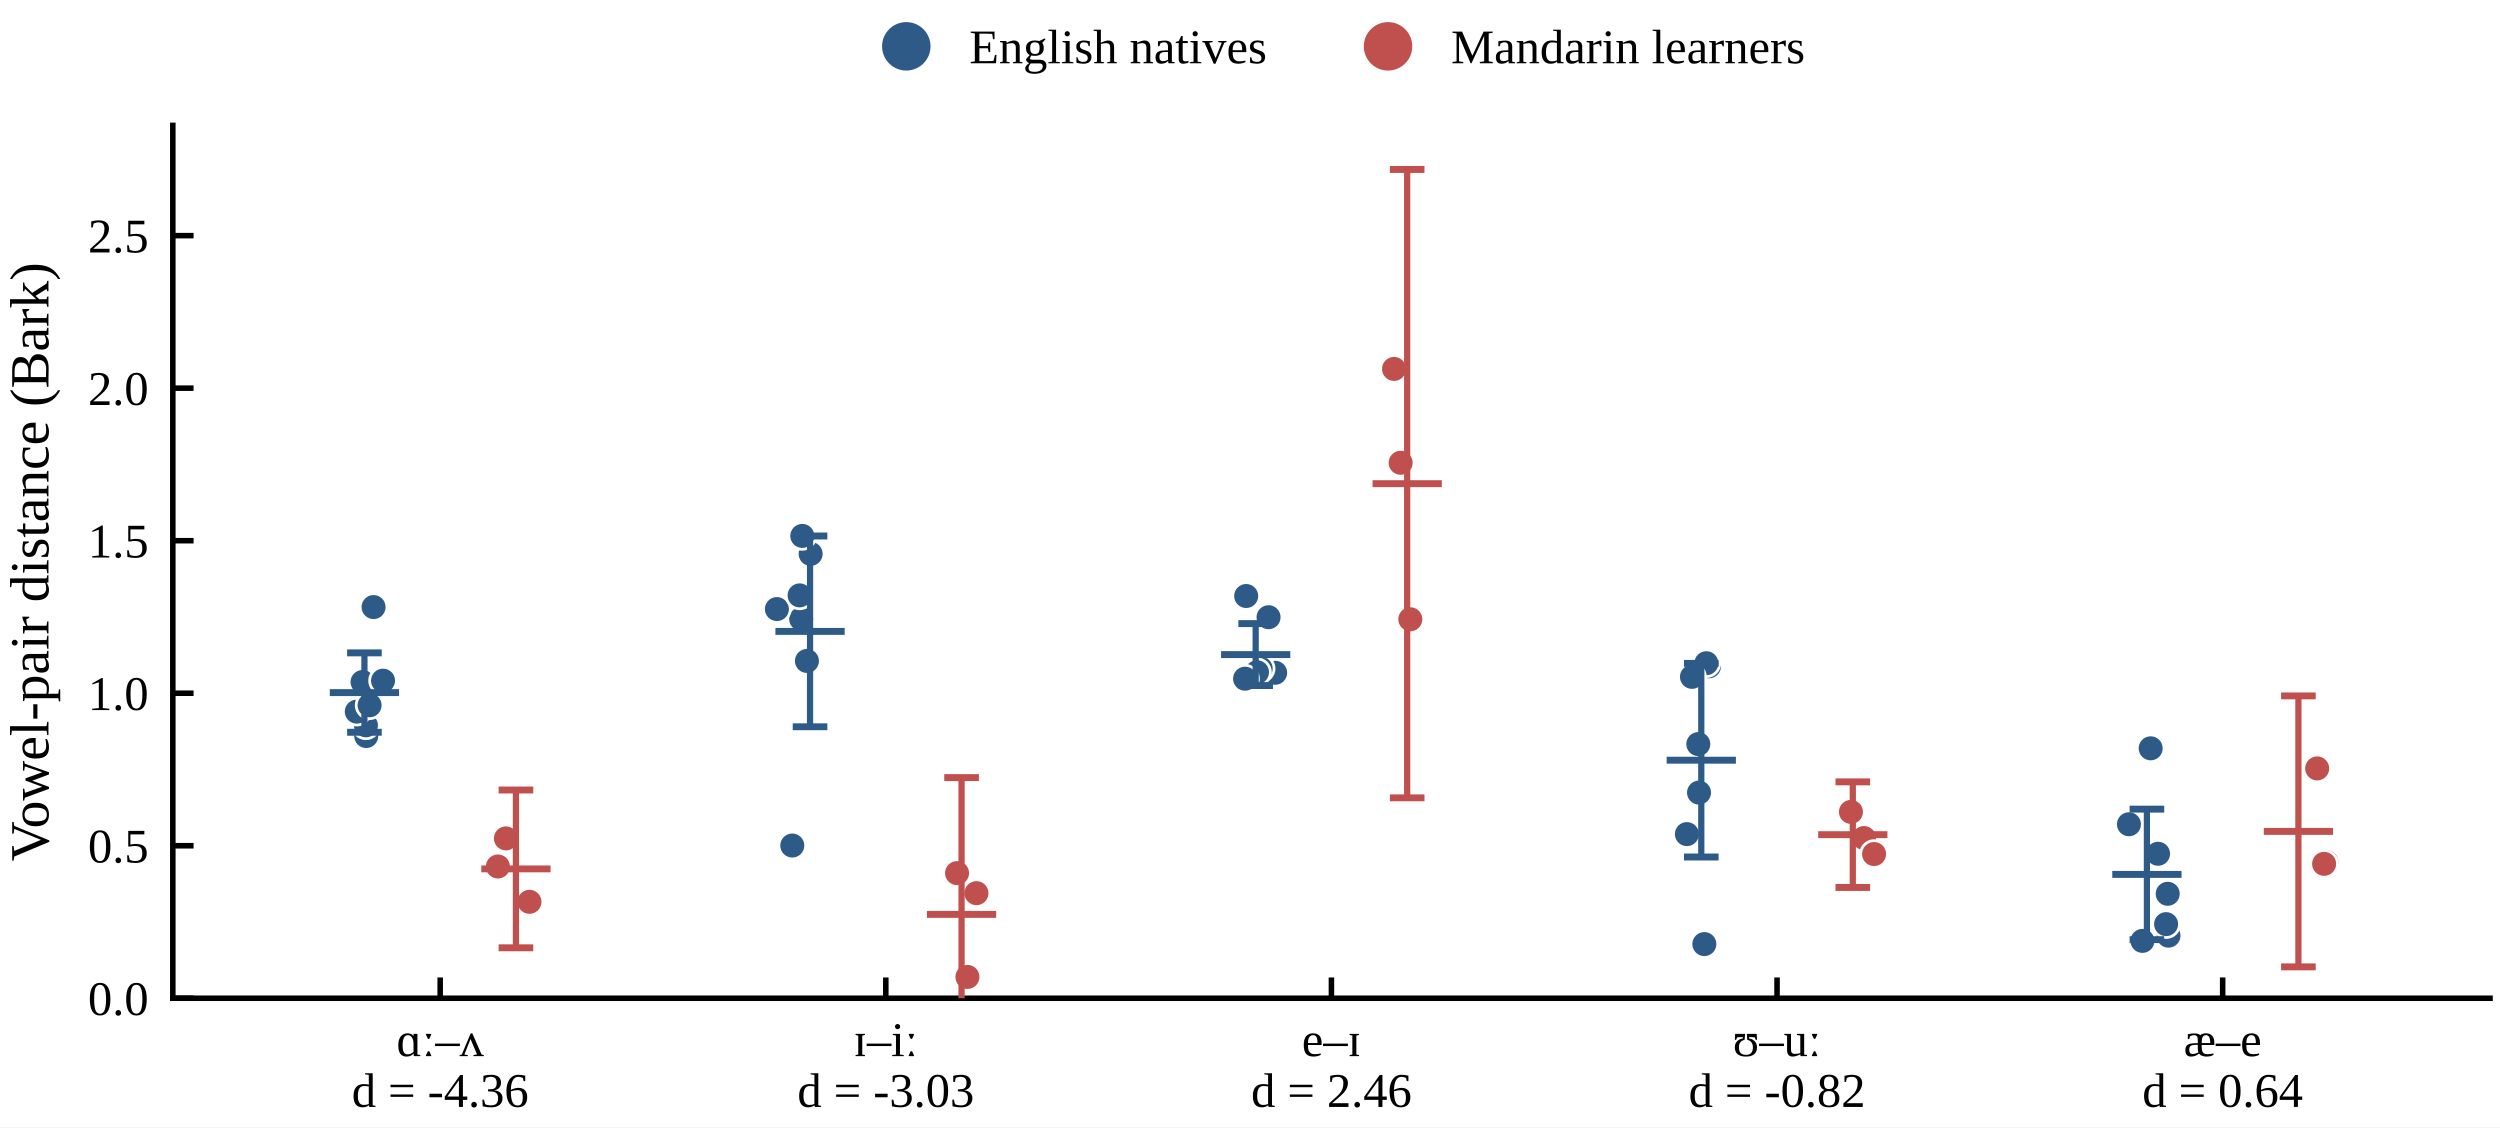
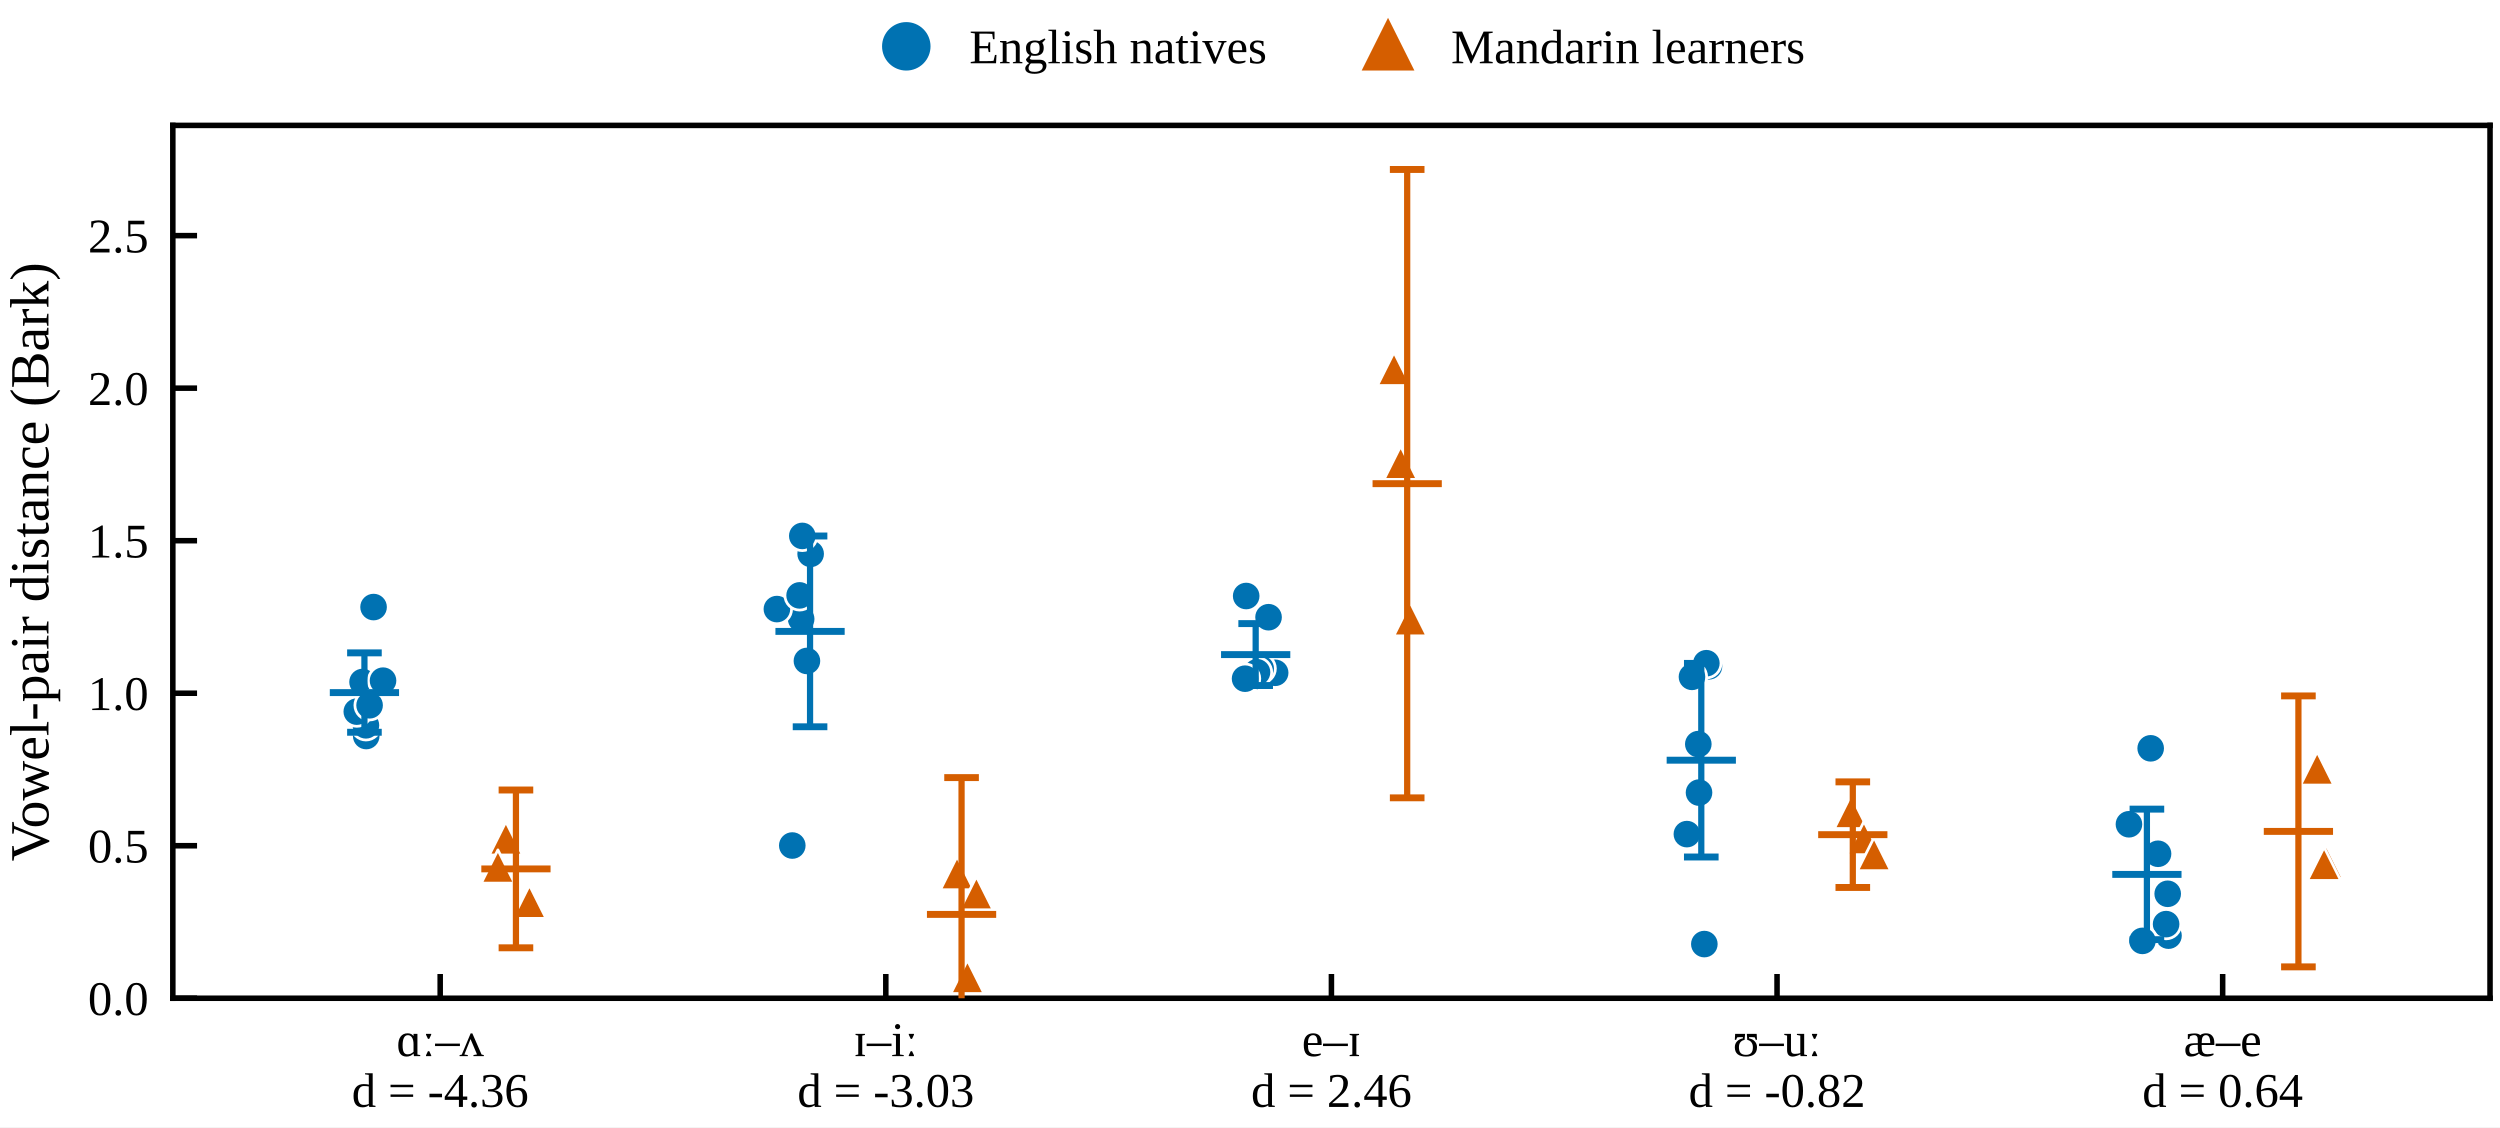
<svg xmlns="http://www.w3.org/2000/svg" xmlns:xlink="http://www.w3.org/1999/xlink" width="361.02pt" height="162.784pt" viewBox="0 0 361.02 162.784" version="1.1">
  <defs>
    <style type="text/css">*{stroke-linejoin: round; stroke-linecap: butt}</style>
  </defs>
  <g id="figure_1">
    <g id="patch_1">
      <path d="M 0 162.784  L 361.02 162.784  L 361.02 0  L 0 0  z " style="fill: #ffffff" />
    </g>
    <g id="axes_1">
      <g id="patch_2">
        <path d="M 24.956 144.156  L 359.58 144.156  L 359.58 18.108  L 24.956 18.108  z " style="fill: #ffffff" />
      </g>
      <g id="matplotlib.axis_1">
        <g id="xtick_1">
          <g id="line2d_1">
            <defs>
-               <path id="m3f40403583" d="M 0 0  L 0 -3  " style="stroke: #000000; stroke-width: 0.8" />
+               <path id="m42c92a13c0" d="M 0 0  L 0 -3.5  " style="stroke: #000000; stroke-width: 0.8" />
            </defs>
            <g>
-               <use xlink:href="#m3f40403583" x="63.567" y="144.156" style="stroke: #000000; stroke-width: 0.8" />
+               <use xlink:href="#m42c92a13c0" x="63.567" y="144.156" style="stroke: #000000; stroke-width: 0.8" />
            </g>
          </g>
          <g id="text_1">
            <text style="font-size: 7px; font-family: 'Times New Roman'" transform="translate(57.26398 152.5163)">ɑː–ʌ</text>
            <text style="font-size: 7px; font-family: 'Times New Roman'" transform="translate(50.80265 159.8464)">d = -4.36</text>
          </g>
        </g>
        <g id="xtick_2">
          <g id="line2d_2">
            <g>
-               <use xlink:href="#m3f40403583" x="127.917" y="144.156" style="stroke: #000000; stroke-width: 0.8" />
+               <use xlink:href="#m42c92a13c0" x="127.917" y="144.156" style="stroke: #000000; stroke-width: 0.8" />
            </g>
          </g>
          <g id="text_2">
            <text style="font-size: 7px; font-family: 'Times New Roman'" transform="translate(123.2505 152.5163)">ɪ–iː</text>
            <text style="font-size: 7px; font-family: 'Times New Roman'" transform="translate(115.1534 159.8464)">d = -3.03</text>
          </g>
        </g>
        <g id="xtick_3">
          <g id="line2d_3">
            <g>
-               <use xlink:href="#m3f40403583" x="192.268" y="144.156" style="stroke: #000000; stroke-width: 0.8" />
+               <use xlink:href="#m42c92a13c0" x="192.268" y="144.156" style="stroke: #000000; stroke-width: 0.8" />
            </g>
          </g>
          <g id="text_3">
            <text style="font-size: 7px; font-family: 'Times New Roman'" transform="translate(187.9922 152.5163)">e–ɪ</text>
            <text style="font-size: 7px; font-family: 'Times New Roman'" transform="translate(180.6696 159.8464)">d = 2.46</text>
          </g>
        </g>
        <g id="xtick_4">
          <g id="line2d_4">
            <g>
-               <use xlink:href="#m3f40403583" x="256.619" y="144.156" style="stroke: #000000; stroke-width: 0.8" />
+               <use xlink:href="#m42c92a13c0" x="256.619" y="144.156" style="stroke: #000000; stroke-width: 0.8" />
            </g>
          </g>
          <g id="text_4">
            <text style="font-size: 7px; font-family: 'Times New Roman'" transform="translate(250.2255 152.5163)">ʊ–uː</text>
            <text style="font-size: 7px; font-family: 'Times New Roman'" transform="translate(243.855 159.8464)">d = -0.82</text>
          </g>
        </g>
        <g id="xtick_5">
          <g id="line2d_5">
            <g>
-               <use xlink:href="#m3f40403583" x="320.97" y="144.156" style="stroke: #000000; stroke-width: 0.8" />
+               <use xlink:href="#m42c92a13c0" x="320.97" y="144.156" style="stroke: #000000; stroke-width: 0.8" />
            </g>
          </g>
          <g id="text_5">
            <text style="font-size: 7px; font-family: 'Times New Roman'" transform="translate(315.3315 152.5163)">æ–e</text>
            <text style="font-size: 7px; font-family: 'Times New Roman'" transform="translate(309.3711 159.8464)">d = 0.64</text>
          </g>
        </g>
      </g>
      <g id="matplotlib.axis_2">
        <g id="ytick_1">
          <g id="line2d_6">
            <defs>
-               <path id="m0ec1446233" d="M 0 0  L 3 0  " style="stroke: #000000; stroke-width: 0.8" />
+               <path id="m9708f2411d" d="M 0 0  L 3.5 0  " style="stroke: #000000; stroke-width: 0.8" />
            </defs>
            <g>
-               <use xlink:href="#m0ec1446233" x="24.956" y="144.156" style="stroke: #000000; stroke-width: 0.8" />
+               <use xlink:href="#m9708f2411d" x="24.956" y="144.156" style="stroke: #000000; stroke-width: 0.8" />
            </g>
          </g>
          <g id="text_6">
            <text style="font-size: 7px; font-family: 'Times New Roman'; text-anchor: end" x="21.456" y="146.586" transform="rotate(-0 21.45625 146.586)">0.0</text>
          </g>
        </g>
        <g id="ytick_2">
          <g id="line2d_7">
            <g>
-               <use xlink:href="#m0ec1446233" x="24.956" y="122.13" style="stroke: #000000; stroke-width: 0.8" />
+               <use xlink:href="#m9708f2411d" x="24.956" y="122.13" style="stroke: #000000; stroke-width: 0.8" />
            </g>
          </g>
          <g id="text_7">
            <text style="font-size: 7px; font-family: 'Times New Roman'; text-anchor: end" x="21.456" y="124.56" transform="rotate(-0 21.45625 124.5603)">0.5</text>
          </g>
        </g>
        <g id="ytick_3">
          <g id="line2d_8">
            <g>
-               <use xlink:href="#m0ec1446233" x="24.956" y="100.104" style="stroke: #000000; stroke-width: 0.8" />
+               <use xlink:href="#m9708f2411d" x="24.956" y="100.104" style="stroke: #000000; stroke-width: 0.8" />
            </g>
          </g>
          <g id="text_8">
            <text style="font-size: 7px; font-family: 'Times New Roman'; text-anchor: end" x="21.456" y="102.535" transform="rotate(-0 21.45625 102.5347)">1.0</text>
          </g>
        </g>
        <g id="ytick_4">
          <g id="line2d_9">
            <g>
-               <use xlink:href="#m0ec1446233" x="24.956" y="78.079" style="stroke: #000000; stroke-width: 0.8" />
+               <use xlink:href="#m9708f2411d" x="24.956" y="78.079" style="stroke: #000000; stroke-width: 0.8" />
            </g>
          </g>
          <g id="text_9">
            <text style="font-size: 7px; font-family: 'Times New Roman'; text-anchor: end" x="21.456" y="80.509" transform="rotate(-0 21.45625 80.50903)">1.5</text>
          </g>
        </g>
        <g id="ytick_5">
          <g id="line2d_10">
            <g>
-               <use xlink:href="#m0ec1446233" x="24.956" y="56.053" style="stroke: #000000; stroke-width: 0.8" />
+               <use xlink:href="#m9708f2411d" x="24.956" y="56.053" style="stroke: #000000; stroke-width: 0.8" />
            </g>
          </g>
          <g id="text_10">
            <text style="font-size: 7px; font-family: 'Times New Roman'; text-anchor: end" x="21.456" y="58.483" transform="rotate(-0 21.45625 58.48338)">2.0</text>
          </g>
        </g>
        <g id="ytick_6">
          <g id="line2d_11">
            <g>
-               <use xlink:href="#m0ec1446233" x="24.956" y="34.027" style="stroke: #000000; stroke-width: 0.8" />
+               <use xlink:href="#m9708f2411d" x="24.956" y="34.027" style="stroke: #000000; stroke-width: 0.8" />
            </g>
          </g>
          <g id="text_11">
            <text style="font-size: 7px; font-family: 'Times New Roman'; text-anchor: end" x="21.456" y="36.458" transform="rotate(-0 21.45625 36.45773)">2.5</text>
          </g>
        </g>
        <g id="text_12">
          <text style="font-size: 8px; font-family: 'Times New Roman'; text-anchor: middle" x="6.995" y="81.132" transform="rotate(-90 6.995 81.13168)">Vowel-pair distance (Bark)</text>
        </g>
      </g>
      <g id="patch_3">
        <path d="M 24.956 144.156  L 24.956 18.108  " style="fill: none; stroke: #000000; stroke-width: 0.8; stroke-linejoin: miter; stroke-linecap: square" />
      </g>
      <g id="patch_4">
+         <path d="M 359.58 144.156  L 359.58 18.108  " style="fill: none; stroke: #000000; stroke-width: 0.8; stroke-linejoin: miter; stroke-linecap: square" />
+       </g>
+       <g id="patch_5">
        <path d="M 24.956 144.156  L 359.58 144.156  " style="fill: none; stroke: #000000; stroke-width: 0.8; stroke-linejoin: miter; stroke-linecap: square" />
      </g>
+       <g id="patch_6">
+         <path d="M 24.956 18.108  L 359.58 18.108  " style="fill: none; stroke: #000000; stroke-width: 0.8; stroke-linejoin: miter; stroke-linecap: square" />
+       </g>
      <g id="PathCollection_1">
        <defs>
-           <path id="m00d9f2ee7c" d="M 0 1.936  C 0.514 1.936 1.006 1.732 1.369 1.369  C 1.732 1.006 1.936 0.514 1.936 0  C 1.936 -0.514 1.732 -1.006 1.369 -1.369  C 1.006 -1.732 0.514 -1.936 0 -1.936  C -0.514 -1.936 -1.006 -1.732 -1.369 -1.369  C -1.732 -1.006 -1.936 -0.514 -1.936 0  C -1.936 0.514 -1.732 1.006 -1.369 1.369  C -1.006 1.732 -0.514 1.936 0 1.936  z " style="stroke: #ffffff; stroke-width: 0.4" />
-         </defs>
-         <g clip-path="url(#p0e30bc4c3b)">
-           <use xlink:href="#m00d9f2ee7c" x="52.886" y="106.289" style="fill: #2e5a88; stroke: #ffffff; stroke-width: 0.4" />
-           <use xlink:href="#m00d9f2ee7c" x="52.355" y="98.487" style="fill: #2e5a88; stroke: #ffffff; stroke-width: 0.4" />
-           <use xlink:href="#m00d9f2ee7c" x="53.946" y="87.665" style="fill: #2e5a88; stroke: #ffffff; stroke-width: 0.4" />
-           <use xlink:href="#m00d9f2ee7c" x="52.843" y="104.741" style="fill: #2e5a88; stroke: #ffffff; stroke-width: 0.4" />
-           <use xlink:href="#m00d9f2ee7c" x="51.524" y="102.765" style="fill: #2e5a88; stroke: #ffffff; stroke-width: 0.4" />
-           <use xlink:href="#m00d9f2ee7c" x="53.372" y="101.847" style="fill: #2e5a88; stroke: #ffffff; stroke-width: 0.4" />
-           <use xlink:href="#m00d9f2ee7c" x="55.312" y="98.293" style="fill: #2e5a88; stroke: #ffffff; stroke-width: 0.4" />
+           <path id="md841d94b6d" d="M 0 2.121  C 0.563 2.121 1.102 1.898 1.5 1.5  C 1.898 1.102 2.121 0.563 2.121 0  C 2.121 -0.563 1.898 -1.102 1.5 -1.5  C 1.102 -1.898 0.563 -2.121 0 -2.121  C -0.563 -2.121 -1.102 -1.898 -1.5 -1.5  C -1.898 -1.102 -2.121 -0.563 -2.121 0  C -2.121 0.563 -1.898 1.102 -1.5 1.5  C -1.102 1.898 -0.563 2.121 0 2.121  z " style="stroke: #ffffff; stroke-width: 0.4" />
+         </defs>
+         <g clip-path="url(#p66e214eab0)">
+           <use xlink:href="#md841d94b6d" x="52.886" y="106.289" style="fill: #0072b2; stroke: #ffffff; stroke-width: 0.4" />
+           <use xlink:href="#md841d94b6d" x="52.355" y="98.487" style="fill: #0072b2; stroke: #ffffff; stroke-width: 0.4" />
+           <use xlink:href="#md841d94b6d" x="53.946" y="87.665" style="fill: #0072b2; stroke: #ffffff; stroke-width: 0.4" />
+           <use xlink:href="#md841d94b6d" x="52.843" y="104.741" style="fill: #0072b2; stroke: #ffffff; stroke-width: 0.4" />
+           <use xlink:href="#md841d94b6d" x="51.524" y="102.765" style="fill: #0072b2; stroke: #ffffff; stroke-width: 0.4" />
+           <use xlink:href="#md841d94b6d" x="53.372" y="101.847" style="fill: #0072b2; stroke: #ffffff; stroke-width: 0.4" />
+           <use xlink:href="#md841d94b6d" x="55.312" y="98.293" style="fill: #0072b2; stroke: #ffffff; stroke-width: 0.4" />
        </g>
      </g>
      <g id="PathCollection_2">
        <defs>
-           <path id="me6efa24c3e" d="M 0 1.936  C 0.514 1.936 1.006 1.732 1.369 1.369  C 1.732 1.006 1.936 0.514 1.936 0  C 1.936 -0.514 1.732 -1.006 1.369 -1.369  C 1.006 -1.732 0.514 -1.936 0 -1.936  C -0.514 -1.936 -1.006 -1.732 -1.369 -1.369  C -1.732 -1.006 -1.936 -0.514 -1.936 0  C -1.936 0.514 -1.732 1.006 -1.369 1.369  C -1.006 1.732 -0.514 1.936 0 1.936  z " style="stroke: #ffffff; stroke-width: 0.4" />
-         </defs>
-         <g clip-path="url(#p0e30bc4c3b)">
-           <use xlink:href="#me6efa24c3e" x="76.457" y="130.228" style="fill: #c0504d; stroke: #ffffff; stroke-width: 0.4" />
-           <use xlink:href="#me6efa24c3e" x="73.057" y="121.072" style="fill: #c0504d; stroke: #ffffff; stroke-width: 0.4" />
-           <use xlink:href="#me6efa24c3e" x="71.901" y="125.128" style="fill: #c0504d; stroke: #ffffff; stroke-width: 0.4" />
+           <path id="m0a3d549700" d="M 0 -2.398  L -2.398 2.398  L 2.398 2.398  z " style="stroke: #ffffff; stroke-width: 0.4" />
+         </defs>
+         <g clip-path="url(#p66e214eab0)">
+           <use xlink:href="#m0a3d549700" x="76.457" y="130.228" style="fill: #d55e00; stroke: #ffffff; stroke-width: 0.4" />
+           <use xlink:href="#m0a3d549700" x="73.057" y="121.072" style="fill: #d55e00; stroke: #ffffff; stroke-width: 0.4" />
+           <use xlink:href="#m0a3d549700" x="71.901" y="125.128" style="fill: #d55e00; stroke: #ffffff; stroke-width: 0.4" />
        </g>
      </g>
      <g id="PathCollection_3">
-         <g clip-path="url(#p0e30bc4c3b)">
-           <use xlink:href="#m00d9f2ee7c" x="115.694" y="89.391" style="fill: #2e5a88; stroke: #ffffff; stroke-width: 0.4" />
-           <use xlink:href="#m00d9f2ee7c" x="117.063" y="79.984" style="fill: #2e5a88; stroke: #ffffff; stroke-width: 0.4" />
-           <use xlink:href="#m00d9f2ee7c" x="112.19" y="87.955" style="fill: #2e5a88; stroke: #ffffff; stroke-width: 0.4" />
-           <use xlink:href="#m00d9f2ee7c" x="116.527" y="95.447" style="fill: #2e5a88; stroke: #ffffff; stroke-width: 0.4" />
-           <use xlink:href="#m00d9f2ee7c" x="114.412" y="122.101" style="fill: #2e5a88; stroke: #ffffff; stroke-width: 0.4" />
-           <use xlink:href="#m00d9f2ee7c" x="115.47" y="85.978" style="fill: #2e5a88; stroke: #ffffff; stroke-width: 0.4" />
-           <use xlink:href="#m00d9f2ee7c" x="115.857" y="77.391" style="fill: #2e5a88; stroke: #ffffff; stroke-width: 0.4" />
+         <g clip-path="url(#p66e214eab0)">
+           <use xlink:href="#md841d94b6d" x="115.694" y="89.391" style="fill: #0072b2; stroke: #ffffff; stroke-width: 0.4" />
+           <use xlink:href="#md841d94b6d" x="117.063" y="79.984" style="fill: #0072b2; stroke: #ffffff; stroke-width: 0.4" />
+           <use xlink:href="#md841d94b6d" x="112.19" y="87.955" style="fill: #0072b2; stroke: #ffffff; stroke-width: 0.4" />
+           <use xlink:href="#md841d94b6d" x="116.527" y="95.447" style="fill: #0072b2; stroke: #ffffff; stroke-width: 0.4" />
+           <use xlink:href="#md841d94b6d" x="114.412" y="122.101" style="fill: #0072b2; stroke: #ffffff; stroke-width: 0.4" />
+           <use xlink:href="#md841d94b6d" x="115.47" y="85.978" style="fill: #0072b2; stroke: #ffffff; stroke-width: 0.4" />
+           <use xlink:href="#md841d94b6d" x="115.857" y="77.391" style="fill: #0072b2; stroke: #ffffff; stroke-width: 0.4" />
        </g>
      </g>
      <g id="PathCollection_4">
-         <g clip-path="url(#p0e30bc4c3b)">
-           <use xlink:href="#me6efa24c3e" x="138.206" y="126.084" style="fill: #c0504d; stroke: #ffffff; stroke-width: 0.4" />
-           <use xlink:href="#me6efa24c3e" x="139.705" y="141.076" style="fill: #c0504d; stroke: #ffffff; stroke-width: 0.4" />
-           <use xlink:href="#me6efa24c3e" x="141.004" y="128.98" style="fill: #c0504d; stroke: #ffffff; stroke-width: 0.4" />
+         <g clip-path="url(#p66e214eab0)">
+           <use xlink:href="#m0a3d549700" x="138.206" y="126.084" style="fill: #d55e00; stroke: #ffffff; stroke-width: 0.4" />
+           <use xlink:href="#m0a3d549700" x="139.705" y="141.076" style="fill: #d55e00; stroke: #ffffff; stroke-width: 0.4" />
+           <use xlink:href="#m0a3d549700" x="141.004" y="128.98" style="fill: #d55e00; stroke: #ffffff; stroke-width: 0.4" />
        </g>
      </g>
      <g id="PathCollection_5">
-         <g clip-path="url(#p0e30bc4c3b)">
-           <use xlink:href="#m00d9f2ee7c" x="181.064" y="97.692" style="fill: #2e5a88; stroke: #ffffff; stroke-width: 0.4" />
-           <use xlink:href="#m00d9f2ee7c" x="184.142" y="97.156" style="fill: #2e5a88; stroke: #ffffff; stroke-width: 0.4" />
-           <use xlink:href="#m00d9f2ee7c" x="179.959" y="86.069" style="fill: #2e5a88; stroke: #ffffff; stroke-width: 0.4" />
-           <use xlink:href="#m00d9f2ee7c" x="182.052" y="96.548" style="fill: #2e5a88; stroke: #ffffff; stroke-width: 0.4" />
-           <use xlink:href="#m00d9f2ee7c" x="183.189" y="89.131" style="fill: #2e5a88; stroke: #ffffff; stroke-width: 0.4" />
-           <use xlink:href="#m00d9f2ee7c" x="181.522" y="97.077" style="fill: #2e5a88; stroke: #ffffff; stroke-width: 0.4" />
-           <use xlink:href="#m00d9f2ee7c" x="179.798" y="98.008" style="fill: #2e5a88; stroke: #ffffff; stroke-width: 0.4" />
+         <g clip-path="url(#p66e214eab0)">
+           <use xlink:href="#md841d94b6d" x="181.064" y="97.692" style="fill: #0072b2; stroke: #ffffff; stroke-width: 0.4" />
+           <use xlink:href="#md841d94b6d" x="184.142" y="97.156" style="fill: #0072b2; stroke: #ffffff; stroke-width: 0.4" />
+           <use xlink:href="#md841d94b6d" x="179.959" y="86.069" style="fill: #0072b2; stroke: #ffffff; stroke-width: 0.4" />
+           <use xlink:href="#md841d94b6d" x="182.052" y="96.548" style="fill: #0072b2; stroke: #ffffff; stroke-width: 0.4" />
+           <use xlink:href="#md841d94b6d" x="183.189" y="89.131" style="fill: #0072b2; stroke: #ffffff; stroke-width: 0.4" />
+           <use xlink:href="#md841d94b6d" x="181.522" y="97.077" style="fill: #0072b2; stroke: #ffffff; stroke-width: 0.4" />
+           <use xlink:href="#md841d94b6d" x="179.798" y="98.008" style="fill: #0072b2; stroke: #ffffff; stroke-width: 0.4" />
        </g>
      </g>
      <g id="PathCollection_6">
-         <g clip-path="url(#p0e30bc4c3b)">
-           <use xlink:href="#me6efa24c3e" x="201.31" y="53.275" style="fill: #c0504d; stroke: #ffffff; stroke-width: 0.4" />
-           <use xlink:href="#me6efa24c3e" x="202.265" y="66.829" style="fill: #c0504d; stroke: #ffffff; stroke-width: 0.4" />
-           <use xlink:href="#me6efa24c3e" x="203.661" y="89.428" style="fill: #c0504d; stroke: #ffffff; stroke-width: 0.4" />
+         <g clip-path="url(#p66e214eab0)">
+           <use xlink:href="#m0a3d549700" x="201.31" y="53.275" style="fill: #d55e00; stroke: #ffffff; stroke-width: 0.4" />
+           <use xlink:href="#m0a3d549700" x="202.265" y="66.829" style="fill: #d55e00; stroke: #ffffff; stroke-width: 0.4" />
+           <use xlink:href="#m0a3d549700" x="203.661" y="89.428" style="fill: #d55e00; stroke: #ffffff; stroke-width: 0.4" />
        </g>
      </g>
      <g id="PathCollection_7">
-         <g clip-path="url(#p0e30bc4c3b)">
-           <use xlink:href="#m00d9f2ee7c" x="243.6" y="120.452" style="fill: #2e5a88; stroke: #ffffff; stroke-width: 0.4" />
-           <use xlink:href="#m00d9f2ee7c" x="245.249" y="107.454" style="fill: #2e5a88; stroke: #ffffff; stroke-width: 0.4" />
-           <use xlink:href="#m00d9f2ee7c" x="245.352" y="114.457" style="fill: #2e5a88; stroke: #ffffff; stroke-width: 0.4" />
-           <use xlink:href="#m00d9f2ee7c" x="246.793" y="96.219" style="fill: #2e5a88; stroke: #ffffff; stroke-width: 0.4" />
-           <use xlink:href="#m00d9f2ee7c" x="246.121" y="136.332" style="fill: #2e5a88; stroke: #ffffff; stroke-width: 0.4" />
-           <use xlink:href="#m00d9f2ee7c" x="246.411" y="95.774" style="fill: #2e5a88; stroke: #ffffff; stroke-width: 0.4" />
-           <use xlink:href="#m00d9f2ee7c" x="244.333" y="97.742" style="fill: #2e5a88; stroke: #ffffff; stroke-width: 0.4" />
+         <g clip-path="url(#p66e214eab0)">
+           <use xlink:href="#md841d94b6d" x="243.6" y="120.452" style="fill: #0072b2; stroke: #ffffff; stroke-width: 0.4" />
+           <use xlink:href="#md841d94b6d" x="245.249" y="107.454" style="fill: #0072b2; stroke: #ffffff; stroke-width: 0.4" />
+           <use xlink:href="#md841d94b6d" x="245.352" y="114.457" style="fill: #0072b2; stroke: #ffffff; stroke-width: 0.4" />
+           <use xlink:href="#md841d94b6d" x="246.793" y="96.219" style="fill: #0072b2; stroke: #ffffff; stroke-width: 0.4" />
+           <use xlink:href="#md841d94b6d" x="246.121" y="136.332" style="fill: #0072b2; stroke: #ffffff; stroke-width: 0.4" />
+           <use xlink:href="#md841d94b6d" x="246.411" y="95.774" style="fill: #0072b2; stroke: #ffffff; stroke-width: 0.4" />
+           <use xlink:href="#md841d94b6d" x="244.333" y="97.742" style="fill: #0072b2; stroke: #ffffff; stroke-width: 0.4" />
        </g>
      </g>
      <g id="PathCollection_8">
-         <g clip-path="url(#p0e30bc4c3b)">
-           <use xlink:href="#me6efa24c3e" x="267.292" y="117.247" style="fill: #c0504d; stroke: #ffffff; stroke-width: 0.4" />
-           <use xlink:href="#me6efa24c3e" x="269.173" y="121.02" style="fill: #c0504d; stroke: #ffffff; stroke-width: 0.4" />
-           <use xlink:href="#me6efa24c3e" x="270.634" y="123.33" style="fill: #c0504d; stroke: #ffffff; stroke-width: 0.4" />
+         <g clip-path="url(#p66e214eab0)">
+           <use xlink:href="#m0a3d549700" x="267.292" y="117.247" style="fill: #d55e00; stroke: #ffffff; stroke-width: 0.4" />
+           <use xlink:href="#m0a3d549700" x="269.173" y="121.02" style="fill: #d55e00; stroke: #ffffff; stroke-width: 0.4" />
+           <use xlink:href="#m0a3d549700" x="270.634" y="123.33" style="fill: #d55e00; stroke: #ffffff; stroke-width: 0.4" />
        </g>
      </g>
      <g id="PathCollection_9">
-         <g clip-path="url(#p0e30bc4c3b)">
-           <use xlink:href="#m00d9f2ee7c" x="307.437" y="119.031" style="fill: #2e5a88; stroke: #ffffff; stroke-width: 0.4" />
-           <use xlink:href="#m00d9f2ee7c" x="313.148" y="135.115" style="fill: #2e5a88; stroke: #ffffff; stroke-width: 0.4" />
-           <use xlink:href="#m00d9f2ee7c" x="312.802" y="133.451" style="fill: #2e5a88; stroke: #ffffff; stroke-width: 0.4" />
-           <use xlink:href="#m00d9f2ee7c" x="311.639" y="123.291" style="fill: #2e5a88; stroke: #ffffff; stroke-width: 0.4" />
-           <use xlink:href="#m00d9f2ee7c" x="310.575" y="108.063" style="fill: #2e5a88; stroke: #ffffff; stroke-width: 0.4" />
-           <use xlink:href="#m00d9f2ee7c" x="309.384" y="135.871" style="fill: #2e5a88; stroke: #ffffff; stroke-width: 0.4" />
-           <use xlink:href="#m00d9f2ee7c" x="313.033" y="129.07" style="fill: #2e5a88; stroke: #ffffff; stroke-width: 0.4" />
+         <g clip-path="url(#p66e214eab0)">
+           <use xlink:href="#md841d94b6d" x="307.437" y="119.031" style="fill: #0072b2; stroke: #ffffff; stroke-width: 0.4" />
+           <use xlink:href="#md841d94b6d" x="313.148" y="135.115" style="fill: #0072b2; stroke: #ffffff; stroke-width: 0.4" />
+           <use xlink:href="#md841d94b6d" x="312.802" y="133.451" style="fill: #0072b2; stroke: #ffffff; stroke-width: 0.4" />
+           <use xlink:href="#md841d94b6d" x="311.639" y="123.291" style="fill: #0072b2; stroke: #ffffff; stroke-width: 0.4" />
+           <use xlink:href="#md841d94b6d" x="310.575" y="108.063" style="fill: #0072b2; stroke: #ffffff; stroke-width: 0.4" />
+           <use xlink:href="#md841d94b6d" x="309.384" y="135.871" style="fill: #0072b2; stroke: #ffffff; stroke-width: 0.4" />
+           <use xlink:href="#md841d94b6d" x="313.033" y="129.07" style="fill: #0072b2; stroke: #ffffff; stroke-width: 0.4" />
        </g>
      </g>
      <g id="PathCollection_10">
-         <g clip-path="url(#p0e30bc4c3b)">
-           <use xlink:href="#me6efa24c3e" x="335.946" y="124.466" style="fill: #c0504d; stroke: #ffffff; stroke-width: 0.4" />
-           <use xlink:href="#me6efa24c3e" x="335.619" y="124.746" style="fill: #c0504d; stroke: #ffffff; stroke-width: 0.4" />
-           <use xlink:href="#me6efa24c3e" x="334.618" y="110.966" style="fill: #c0504d; stroke: #ffffff; stroke-width: 0.4" />
+         <g clip-path="url(#p66e214eab0)">
+           <use xlink:href="#m0a3d549700" x="335.946" y="124.466" style="fill: #d55e00; stroke: #ffffff; stroke-width: 0.4" />
+           <use xlink:href="#m0a3d549700" x="335.619" y="124.746" style="fill: #d55e00; stroke: #ffffff; stroke-width: 0.4" />
+           <use xlink:href="#m0a3d549700" x="334.618" y="110.966" style="fill: #d55e00; stroke: #ffffff; stroke-width: 0.4" />
        </g>
      </g>
      <g id="LineCollection_1">
-         <path d="M 52.627 105.744  L 52.627 94.281  " clip-path="url(#p0e30bc4c3b)" style="fill: none; stroke: #2e5a88; stroke-width: 0.9" />
+         <path d="M 52.627 105.744  L 52.627 94.281  " clip-path="url(#p66e214eab0)" style="fill: none; stroke: #0072b2; stroke-width: 0.9" />
      </g>
      <g id="line2d_12">
        <defs>
-           <path id="m143f29c8d3" d="M 2.5 0  L -2.5 -0  " style="stroke: #2e5a88" />
-         </defs>
-         <g clip-path="url(#p0e30bc4c3b)">
-           <use xlink:href="#m143f29c8d3" x="52.627" y="105.744" style="fill: #2e5a88; stroke: #2e5a88" />
+           <path id="me50bd66161" d="M 2.5 0  L -2.5 -0  " style="stroke: #0072b2" />
+         </defs>
+         <g clip-path="url(#p66e214eab0)">
+           <use xlink:href="#me50bd66161" x="52.627" y="105.744" style="fill: #0072b2; stroke: #0072b2" />
        </g>
      </g>
      <g id="line2d_13">
-         <g clip-path="url(#p0e30bc4c3b)">
-           <use xlink:href="#m143f29c8d3" x="52.627" y="94.281" style="fill: #2e5a88; stroke: #2e5a88" />
+         <g clip-path="url(#p66e214eab0)">
+           <use xlink:href="#me50bd66161" x="52.627" y="94.281" style="fill: #0072b2; stroke: #0072b2" />
        </g>
      </g>
      <g id="LineCollection_2">
-         <path d="M 74.506 136.873  L 74.506 114.079  " clip-path="url(#p0e30bc4c3b)" style="fill: none; stroke: #c0504d; stroke-width: 0.9" />
+         <path d="M 74.506 136.873  L 74.506 114.079  " clip-path="url(#p66e214eab0)" style="fill: none; stroke: #d55e00; stroke-width: 0.9" />
      </g>
      <g id="line2d_14">
        <defs>
-           <path id="mb490a1c5c2" d="M 2.5 0  L -2.5 -0  " style="stroke: #c0504d" />
-         </defs>
-         <g clip-path="url(#p0e30bc4c3b)">
-           <use xlink:href="#mb490a1c5c2" x="74.506" y="136.873" style="fill: #c0504d; stroke: #c0504d" />
+           <path id="mb446b6769e" d="M 2.5 0  L -2.5 -0  " style="stroke: #d55e00" />
+         </defs>
+         <g clip-path="url(#p66e214eab0)">
+           <use xlink:href="#mb446b6769e" x="74.506" y="136.873" style="fill: #d55e00; stroke: #d55e00" />
        </g>
      </g>
      <g id="line2d_15">
-         <g clip-path="url(#p0e30bc4c3b)">
-           <use xlink:href="#mb490a1c5c2" x="74.506" y="114.079" style="fill: #c0504d; stroke: #c0504d" />
+         <g clip-path="url(#p66e214eab0)">
+           <use xlink:href="#mb446b6769e" x="74.506" y="114.079" style="fill: #d55e00; stroke: #d55e00" />
        </g>
      </g>
      <g id="LineCollection_3">
-         <path d="M 116.978 104.95  L 116.978 77.406  " clip-path="url(#p0e30bc4c3b)" style="fill: none; stroke: #2e5a88; stroke-width: 0.9" />
+         <path d="M 116.978 104.95  L 116.978 77.406  " clip-path="url(#p66e214eab0)" style="fill: none; stroke: #0072b2; stroke-width: 0.9" />
      </g>
      <g id="line2d_16">
-         <g clip-path="url(#p0e30bc4c3b)">
-           <use xlink:href="#m143f29c8d3" x="116.978" y="104.95" style="fill: #2e5a88; stroke: #2e5a88" />
+         <g clip-path="url(#p66e214eab0)">
+           <use xlink:href="#me50bd66161" x="116.978" y="104.95" style="fill: #0072b2; stroke: #0072b2" />
        </g>
      </g>
      <g id="line2d_17">
-         <g clip-path="url(#p0e30bc4c3b)">
-           <use xlink:href="#m143f29c8d3" x="116.978" y="77.406" style="fill: #2e5a88; stroke: #2e5a88" />
+         <g clip-path="url(#p66e214eab0)">
+           <use xlink:href="#me50bd66161" x="116.978" y="77.406" style="fill: #0072b2; stroke: #0072b2" />
        </g>
      </g>
      <g id="LineCollection_4">
-         <path d="M 138.857 151.803  L 138.857 112.291  " clip-path="url(#p0e30bc4c3b)" style="fill: none; stroke: #c0504d; stroke-width: 0.9" />
+         <path d="M 138.857 151.803  L 138.857 112.291  " clip-path="url(#p66e214eab0)" style="fill: none; stroke: #d55e00; stroke-width: 0.9" />
      </g>
      <g id="line2d_18">
-         <g clip-path="url(#p0e30bc4c3b)">
-           <use xlink:href="#mb490a1c5c2" x="138.857" y="151.803" style="fill: #c0504d; stroke: #c0504d" />
+         <g clip-path="url(#p66e214eab0)">
+           <use xlink:href="#mb446b6769e" x="138.857" y="151.803" style="fill: #d55e00; stroke: #d55e00" />
        </g>
      </g>
      <g id="line2d_19">
-         <g clip-path="url(#p0e30bc4c3b)">
-           <use xlink:href="#mb490a1c5c2" x="138.857" y="112.291" style="fill: #c0504d; stroke: #c0504d" />
+         <g clip-path="url(#p66e214eab0)">
+           <use xlink:href="#mb446b6769e" x="138.857" y="112.291" style="fill: #d55e00; stroke: #d55e00" />
        </g>
      </g>
      <g id="LineCollection_5">
-         <path d="M 181.329 98.998  L 181.329 90.054  " clip-path="url(#p0e30bc4c3b)" style="fill: none; stroke: #2e5a88; stroke-width: 0.9" />
+         <path d="M 181.329 98.998  L 181.329 90.054  " clip-path="url(#p66e214eab0)" style="fill: none; stroke: #0072b2; stroke-width: 0.9" />
      </g>
      <g id="line2d_20">
-         <g clip-path="url(#p0e30bc4c3b)">
-           <use xlink:href="#m143f29c8d3" x="181.329" y="98.998" style="fill: #2e5a88; stroke: #2e5a88" />
+         <g clip-path="url(#p66e214eab0)">
+           <use xlink:href="#me50bd66161" x="181.329" y="98.998" style="fill: #0072b2; stroke: #0072b2" />
        </g>
      </g>
      <g id="line2d_21">
-         <g clip-path="url(#p0e30bc4c3b)">
-           <use xlink:href="#m143f29c8d3" x="181.329" y="90.054" style="fill: #2e5a88; stroke: #2e5a88" />
+         <g clip-path="url(#p66e214eab0)">
+           <use xlink:href="#me50bd66161" x="181.329" y="90.054" style="fill: #0072b2; stroke: #0072b2" />
        </g>
      </g>
      <g id="LineCollection_6">
-         <path d="M 203.208 115.214  L 203.208 24.474  " clip-path="url(#p0e30bc4c3b)" style="fill: none; stroke: #c0504d; stroke-width: 0.9" />
+         <path d="M 203.208 115.214  L 203.208 24.474  " clip-path="url(#p66e214eab0)" style="fill: none; stroke: #d55e00; stroke-width: 0.9" />
      </g>
      <g id="line2d_22">
-         <g clip-path="url(#p0e30bc4c3b)">
-           <use xlink:href="#mb490a1c5c2" x="203.208" y="115.214" style="fill: #c0504d; stroke: #c0504d" />
+         <g clip-path="url(#p66e214eab0)">
+           <use xlink:href="#mb446b6769e" x="203.208" y="115.214" style="fill: #d55e00; stroke: #d55e00" />
        </g>
      </g>
      <g id="line2d_23">
-         <g clip-path="url(#p0e30bc4c3b)">
-           <use xlink:href="#mb490a1c5c2" x="203.208" y="24.474" style="fill: #c0504d; stroke: #c0504d" />
+         <g clip-path="url(#p66e214eab0)">
+           <use xlink:href="#mb446b6769e" x="203.208" y="24.474" style="fill: #d55e00; stroke: #d55e00" />
        </g>
      </g>
      <g id="LineCollection_7">
-         <path d="M 245.679 123.757  L 245.679 95.795  " clip-path="url(#p0e30bc4c3b)" style="fill: none; stroke: #2e5a88; stroke-width: 0.9" />
+         <path d="M 245.679 123.757  L 245.679 95.795  " clip-path="url(#p66e214eab0)" style="fill: none; stroke: #0072b2; stroke-width: 0.9" />
      </g>
      <g id="line2d_24">
-         <g clip-path="url(#p0e30bc4c3b)">
-           <use xlink:href="#m143f29c8d3" x="245.679" y="123.757" style="fill: #2e5a88; stroke: #2e5a88" />
+         <g clip-path="url(#p66e214eab0)">
+           <use xlink:href="#me50bd66161" x="245.679" y="123.757" style="fill: #0072b2; stroke: #0072b2" />
        </g>
      </g>
      <g id="line2d_25">
-         <g clip-path="url(#p0e30bc4c3b)">
-           <use xlink:href="#m143f29c8d3" x="245.679" y="95.795" style="fill: #2e5a88; stroke: #2e5a88" />
+         <g clip-path="url(#p66e214eab0)">
+           <use xlink:href="#me50bd66161" x="245.679" y="95.795" style="fill: #0072b2; stroke: #0072b2" />
        </g>
      </g>
      <g id="LineCollection_8">
-         <path d="M 267.559 128.161  L 267.559 112.905  " clip-path="url(#p0e30bc4c3b)" style="fill: none; stroke: #c0504d; stroke-width: 0.9" />
+         <path d="M 267.559 128.161  L 267.559 112.905  " clip-path="url(#p66e214eab0)" style="fill: none; stroke: #d55e00; stroke-width: 0.9" />
      </g>
      <g id="line2d_26">
-         <g clip-path="url(#p0e30bc4c3b)">
-           <use xlink:href="#mb490a1c5c2" x="267.559" y="128.161" style="fill: #c0504d; stroke: #c0504d" />
+         <g clip-path="url(#p66e214eab0)">
+           <use xlink:href="#mb446b6769e" x="267.559" y="128.161" style="fill: #d55e00; stroke: #d55e00" />
        </g>
      </g>
      <g id="line2d_27">
-         <g clip-path="url(#p0e30bc4c3b)">
-           <use xlink:href="#mb490a1c5c2" x="267.559" y="112.905" style="fill: #c0504d; stroke: #c0504d" />
+         <g clip-path="url(#p66e214eab0)">
+           <use xlink:href="#mb446b6769e" x="267.559" y="112.905" style="fill: #d55e00; stroke: #d55e00" />
        </g>
      </g>
      <g id="LineCollection_9">
-         <path d="M 310.03 135.691  L 310.03 116.849  " clip-path="url(#p0e30bc4c3b)" style="fill: none; stroke: #2e5a88; stroke-width: 0.9" />
+         <path d="M 310.03 135.691  L 310.03 116.849  " clip-path="url(#p66e214eab0)" style="fill: none; stroke: #0072b2; stroke-width: 0.9" />
      </g>
      <g id="line2d_28">
-         <g clip-path="url(#p0e30bc4c3b)">
-           <use xlink:href="#m143f29c8d3" x="310.03" y="135.691" style="fill: #2e5a88; stroke: #2e5a88" />
+         <g clip-path="url(#p66e214eab0)">
+           <use xlink:href="#me50bd66161" x="310.03" y="135.691" style="fill: #0072b2; stroke: #0072b2" />
        </g>
      </g>
      <g id="line2d_29">
-         <g clip-path="url(#p0e30bc4c3b)">
-           <use xlink:href="#m143f29c8d3" x="310.03" y="116.849" style="fill: #2e5a88; stroke: #2e5a88" />
+         <g clip-path="url(#p66e214eab0)">
+           <use xlink:href="#me50bd66161" x="310.03" y="116.849" style="fill: #0072b2; stroke: #0072b2" />
        </g>
      </g>
      <g id="LineCollection_10">
-         <path d="M 331.909 139.625  L 331.909 100.494  " clip-path="url(#p0e30bc4c3b)" style="fill: none; stroke: #c0504d; stroke-width: 0.9" />
+         <path d="M 331.909 139.625  L 331.909 100.494  " clip-path="url(#p66e214eab0)" style="fill: none; stroke: #d55e00; stroke-width: 0.9" />
      </g>
      <g id="line2d_30">
-         <g clip-path="url(#p0e30bc4c3b)">
-           <use xlink:href="#mb490a1c5c2" x="331.909" y="139.625" style="fill: #c0504d; stroke: #c0504d" />
+         <g clip-path="url(#p66e214eab0)">
+           <use xlink:href="#mb446b6769e" x="331.909" y="139.625" style="fill: #d55e00; stroke: #d55e00" />
        </g>
      </g>
      <g id="line2d_31">
-         <g clip-path="url(#p0e30bc4c3b)">
-           <use xlink:href="#mb490a1c5c2" x="331.909" y="100.494" style="fill: #c0504d; stroke: #c0504d" />
+         <g clip-path="url(#p66e214eab0)">
+           <use xlink:href="#mb446b6769e" x="331.909" y="100.494" style="fill: #d55e00; stroke: #d55e00" />
        </g>
      </g>
      <g id="line2d_32">
        <defs>
-           <path id="m4583b6fbfb" d="M 5 0  L -5 -0  " style="stroke: #2e5a88" />
-         </defs>
-         <g clip-path="url(#p0e30bc4c3b)">
-           <use xlink:href="#m4583b6fbfb" x="52.627" y="100.013" style="fill: #2e5a88; stroke: #2e5a88" />
+           <path id="ma00ebe6b6d" d="M 5 0  L -5 -0  " style="stroke: #0072b2" />
+         </defs>
+         <g clip-path="url(#p66e214eab0)">
+           <use xlink:href="#ma00ebe6b6d" x="52.627" y="100.013" style="fill: #0072b2; stroke: #0072b2" />
        </g>
      </g>
      <g id="line2d_33">
        <defs>
-           <path id="m60d656f853" d="M 5 0  L -5 -0  " style="stroke: #c0504d" />
-         </defs>
-         <g clip-path="url(#p0e30bc4c3b)">
-           <use xlink:href="#m60d656f853" x="74.506" y="125.476" style="fill: #c0504d; stroke: #c0504d" />
+           <path id="m48fe2d60f1" d="M 5 0  L -5 -0  " style="stroke: #d55e00" />
+         </defs>
+         <g clip-path="url(#p66e214eab0)">
+           <use xlink:href="#m48fe2d60f1" x="74.506" y="125.476" style="fill: #d55e00; stroke: #d55e00" />
        </g>
      </g>
      <g id="line2d_34">
-         <g clip-path="url(#p0e30bc4c3b)">
-           <use xlink:href="#m4583b6fbfb" x="116.978" y="91.178" style="fill: #2e5a88; stroke: #2e5a88" />
+         <g clip-path="url(#p66e214eab0)">
+           <use xlink:href="#ma00ebe6b6d" x="116.978" y="91.178" style="fill: #0072b2; stroke: #0072b2" />
        </g>
      </g>
      <g id="line2d_35">
-         <g clip-path="url(#p0e30bc4c3b)">
-           <use xlink:href="#m60d656f853" x="138.857" y="132.047" style="fill: #c0504d; stroke: #c0504d" />
+         <g clip-path="url(#p66e214eab0)">
+           <use xlink:href="#m48fe2d60f1" x="138.857" y="132.047" style="fill: #d55e00; stroke: #d55e00" />
        </g>
      </g>
      <g id="line2d_36">
-         <g clip-path="url(#p0e30bc4c3b)">
-           <use xlink:href="#m4583b6fbfb" x="181.329" y="94.526" style="fill: #2e5a88; stroke: #2e5a88" />
+         <g clip-path="url(#p66e214eab0)">
+           <use xlink:href="#ma00ebe6b6d" x="181.329" y="94.526" style="fill: #0072b2; stroke: #0072b2" />
        </g>
      </g>
      <g id="line2d_37">
-         <g clip-path="url(#p0e30bc4c3b)">
-           <use xlink:href="#m60d656f853" x="203.208" y="69.844" style="fill: #c0504d; stroke: #c0504d" />
+         <g clip-path="url(#p66e214eab0)">
+           <use xlink:href="#m48fe2d60f1" x="203.208" y="69.844" style="fill: #d55e00; stroke: #d55e00" />
        </g>
      </g>
      <g id="line2d_38">
-         <g clip-path="url(#p0e30bc4c3b)">
-           <use xlink:href="#m4583b6fbfb" x="245.679" y="109.776" style="fill: #2e5a88; stroke: #2e5a88" />
+         <g clip-path="url(#p66e214eab0)">
+           <use xlink:href="#ma00ebe6b6d" x="245.679" y="109.776" style="fill: #0072b2; stroke: #0072b2" />
        </g>
      </g>
      <g id="line2d_39">
-         <g clip-path="url(#p0e30bc4c3b)">
-           <use xlink:href="#m60d656f853" x="267.559" y="120.533" style="fill: #c0504d; stroke: #c0504d" />
+         <g clip-path="url(#p66e214eab0)">
+           <use xlink:href="#m48fe2d60f1" x="267.559" y="120.533" style="fill: #d55e00; stroke: #d55e00" />
        </g>
      </g>
      <g id="line2d_40">
-         <g clip-path="url(#p0e30bc4c3b)">
-           <use xlink:href="#m4583b6fbfb" x="310.03" y="126.27" style="fill: #2e5a88; stroke: #2e5a88" />
+         <g clip-path="url(#p66e214eab0)">
+           <use xlink:href="#ma00ebe6b6d" x="310.03" y="126.27" style="fill: #0072b2; stroke: #0072b2" />
        </g>
      </g>
      <g id="line2d_41">
-         <g clip-path="url(#p0e30bc4c3b)">
-           <use xlink:href="#m60d656f853" x="331.909" y="120.06" style="fill: #c0504d; stroke: #c0504d" />
+         <g clip-path="url(#p66e214eab0)">
+           <use xlink:href="#m48fe2d60f1" x="331.909" y="120.06" style="fill: #d55e00; stroke: #d55e00" />
        </g>
      </g>
      <g id="legend_1">
        <g id="line2d_42">
          <defs>
-             <path id="mcae5418ad8" d="M 0 3  C 0.796 3 1.559 2.684 2.121 2.121  C 2.684 1.559 3 0.796 3 0  C 3 -0.796 2.684 -1.559 2.121 -2.121  C 1.559 -2.684 0.796 -3 0 -3  C -0.796 -3 -1.559 -2.684 -2.121 -2.121  C -2.684 -1.559 -3 -0.796 -3 0  C -3 0.796 -2.684 1.559 -2.121 2.121  C -1.559 2.684 -0.796 3 0 3  z " style="stroke: #2e5a88" />
+             <path id="m9eb4cee112" d="M 0 3  C 0.796 3 1.559 2.684 2.121 2.121  C 2.684 1.559 3 0.796 3 0  C 3 -0.796 2.684 -1.559 2.121 -2.121  C 1.559 -2.684 0.796 -3 0 -3  C -0.796 -3 -1.559 -2.684 -2.121 -2.121  C -2.684 -1.559 -3 -0.796 -3 0  C -3 0.796 -2.684 1.559 -2.121 2.121  C -1.559 2.684 -0.796 3 0 3  z " style="stroke: #0072b2" />
          </defs>
          <g>
-             <use xlink:href="#mcae5418ad8" x="130.876" y="6.69" style="fill: #2e5a88; stroke: #2e5a88" />
+             <use xlink:href="#m9eb4cee112" x="130.876" y="6.69" style="fill: #0072b2; stroke: #0072b2" />
          </g>
        </g>
        <g id="text_13">
          <text style="font-size: 7px; font-family: 'Times New Roman'; text-anchor: start" x="139.976" y="9.14" transform="rotate(-0 139.9755 9.14)">English natives</text>
        </g>
        <g id="line2d_43">
          <defs>
-             <path id="mdde9ff5a7b" d="M 0 3  C 0.796 3 1.559 2.684 2.121 2.121  C 2.684 1.559 3 0.796 3 0  C 3 -0.796 2.684 -1.559 2.121 -2.121  C 1.559 -2.684 0.796 -3 0 -3  C -0.796 -3 -1.559 -2.684 -2.121 -2.121  C -2.684 -1.559 -3 -0.796 -3 0  C -3 0.796 -2.684 1.559 -2.121 2.121  C -1.559 2.684 -0.796 3 0 3  z " style="stroke: #c0504d" />
+             <path id="m0ddc5b667a" d="M 0 -3  L -3 3  L 3 3  z " style="stroke: #d55e00; stroke-linejoin: miter" />
          </defs>
          <g>
-             <use xlink:href="#mdde9ff5a7b" x="200.443" y="6.69" style="fill: #c0504d; stroke: #c0504d" />
+             <use xlink:href="#m0ddc5b667a" x="200.443" y="6.69" style="fill: #d55e00; stroke: #d55e00; stroke-linejoin: miter" />
          </g>
        </g>
        <g id="text_14">
          <text style="font-size: 7px; font-family: 'Times New Roman'; text-anchor: start" x="209.543" y="9.14" transform="rotate(-0 209.5435 9.14)">Mandarin learners</text>
        </g>
      </g>
    </g>
  </g>
  <defs>
-     <clipPath id="p0e30bc4c3b">
+     <clipPath id="p66e214eab0">
      <rect x="24.956" y="18.108" width="334.624" height="126.048" />
    </clipPath>
  </defs>
</svg>
